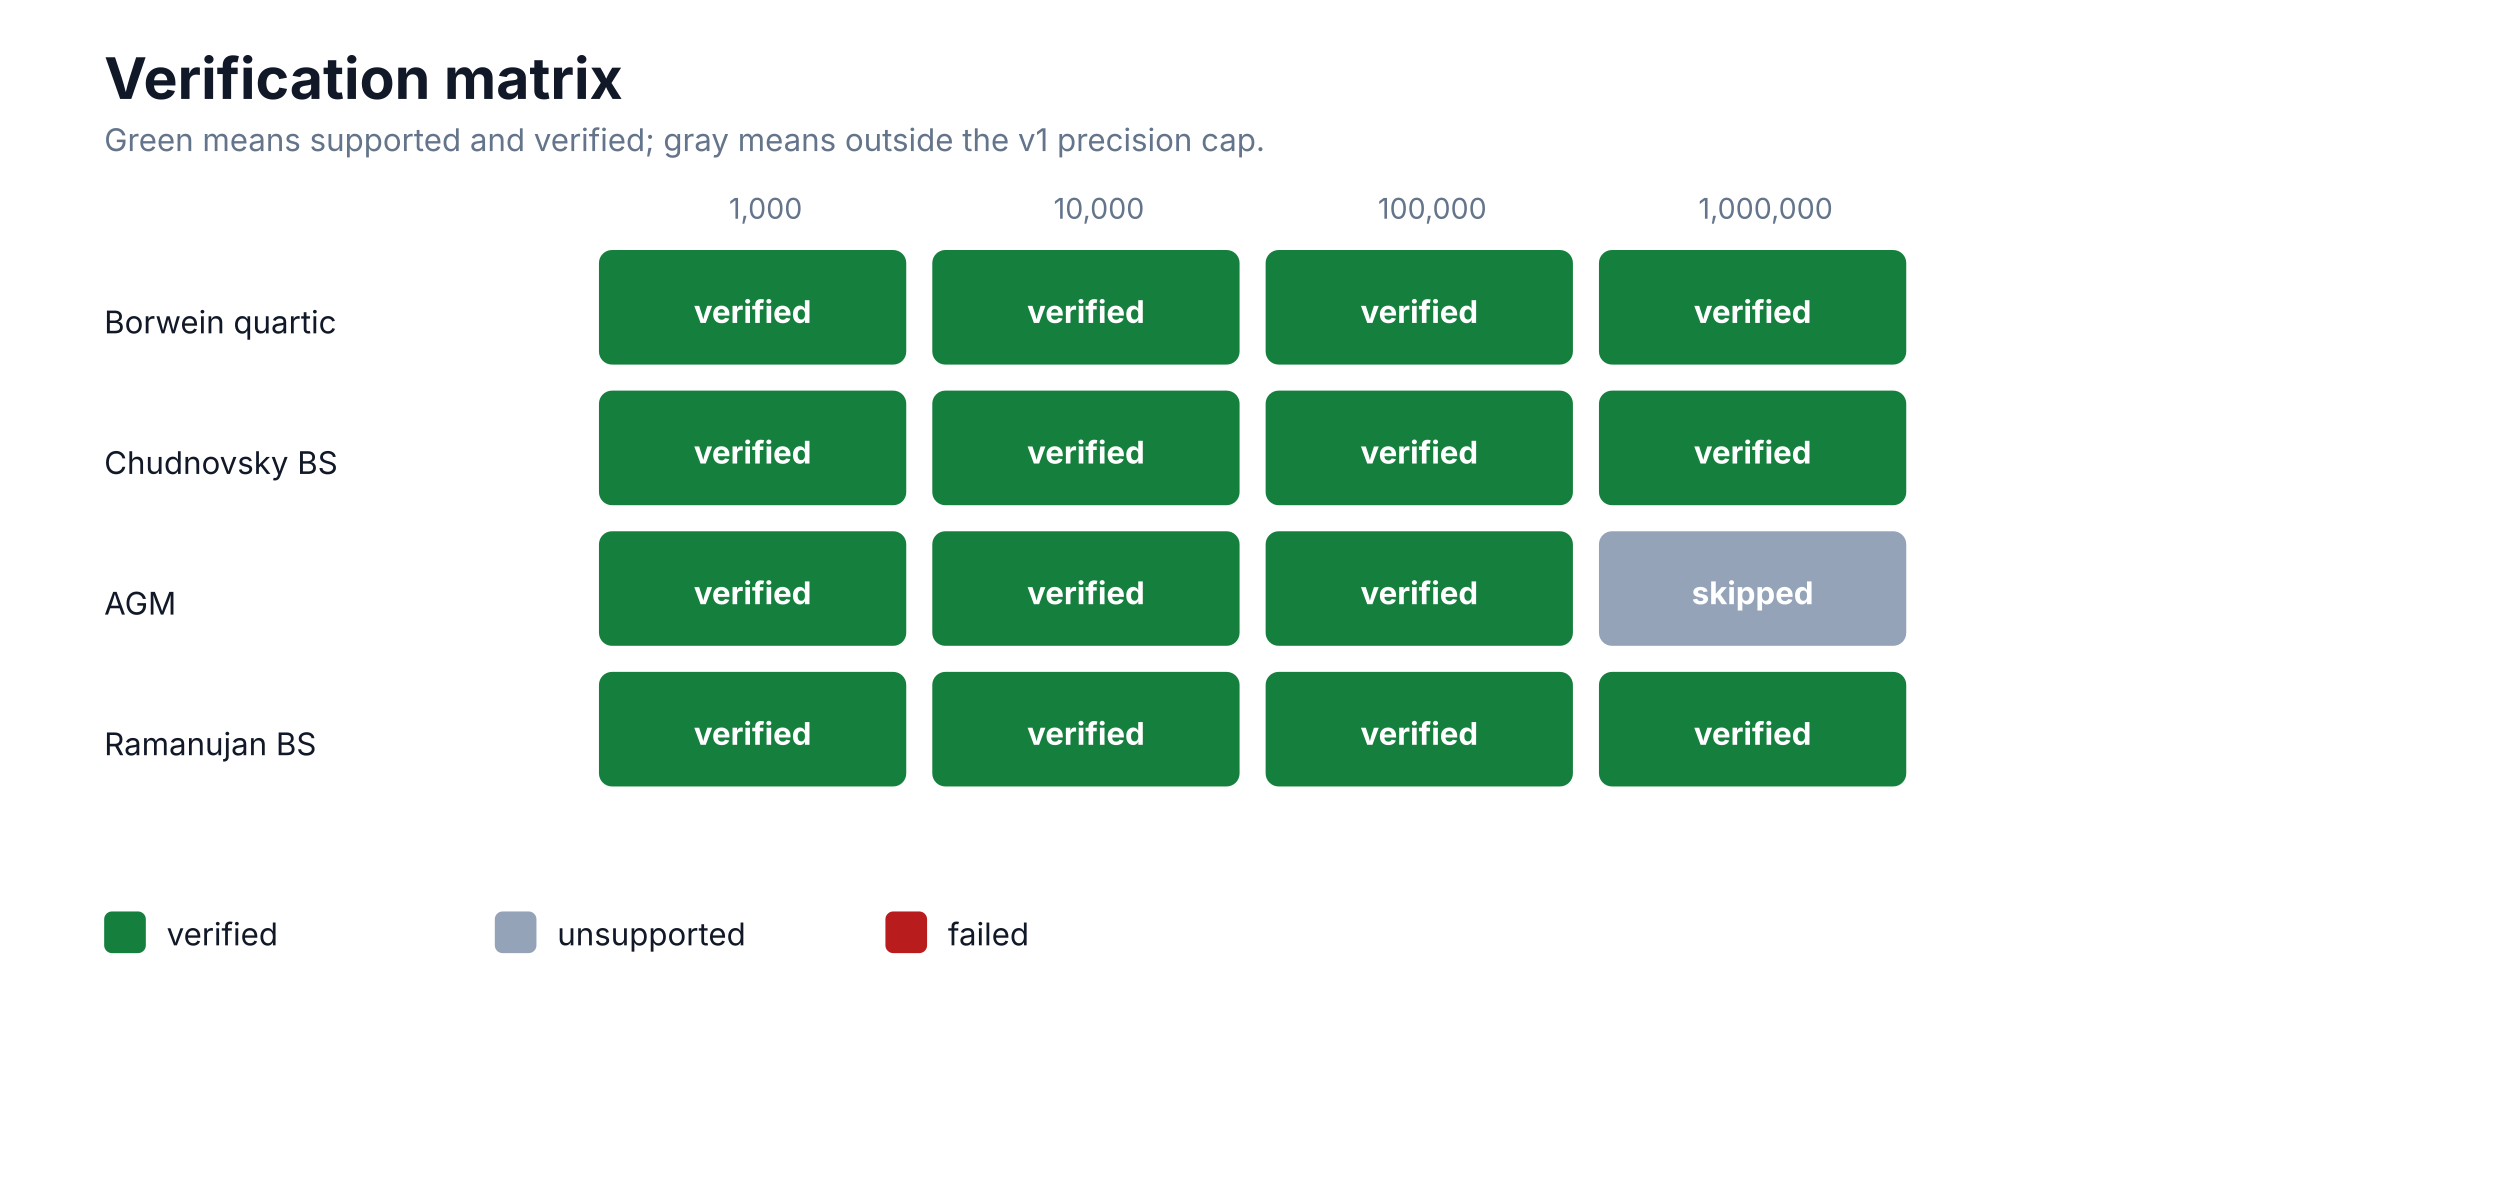
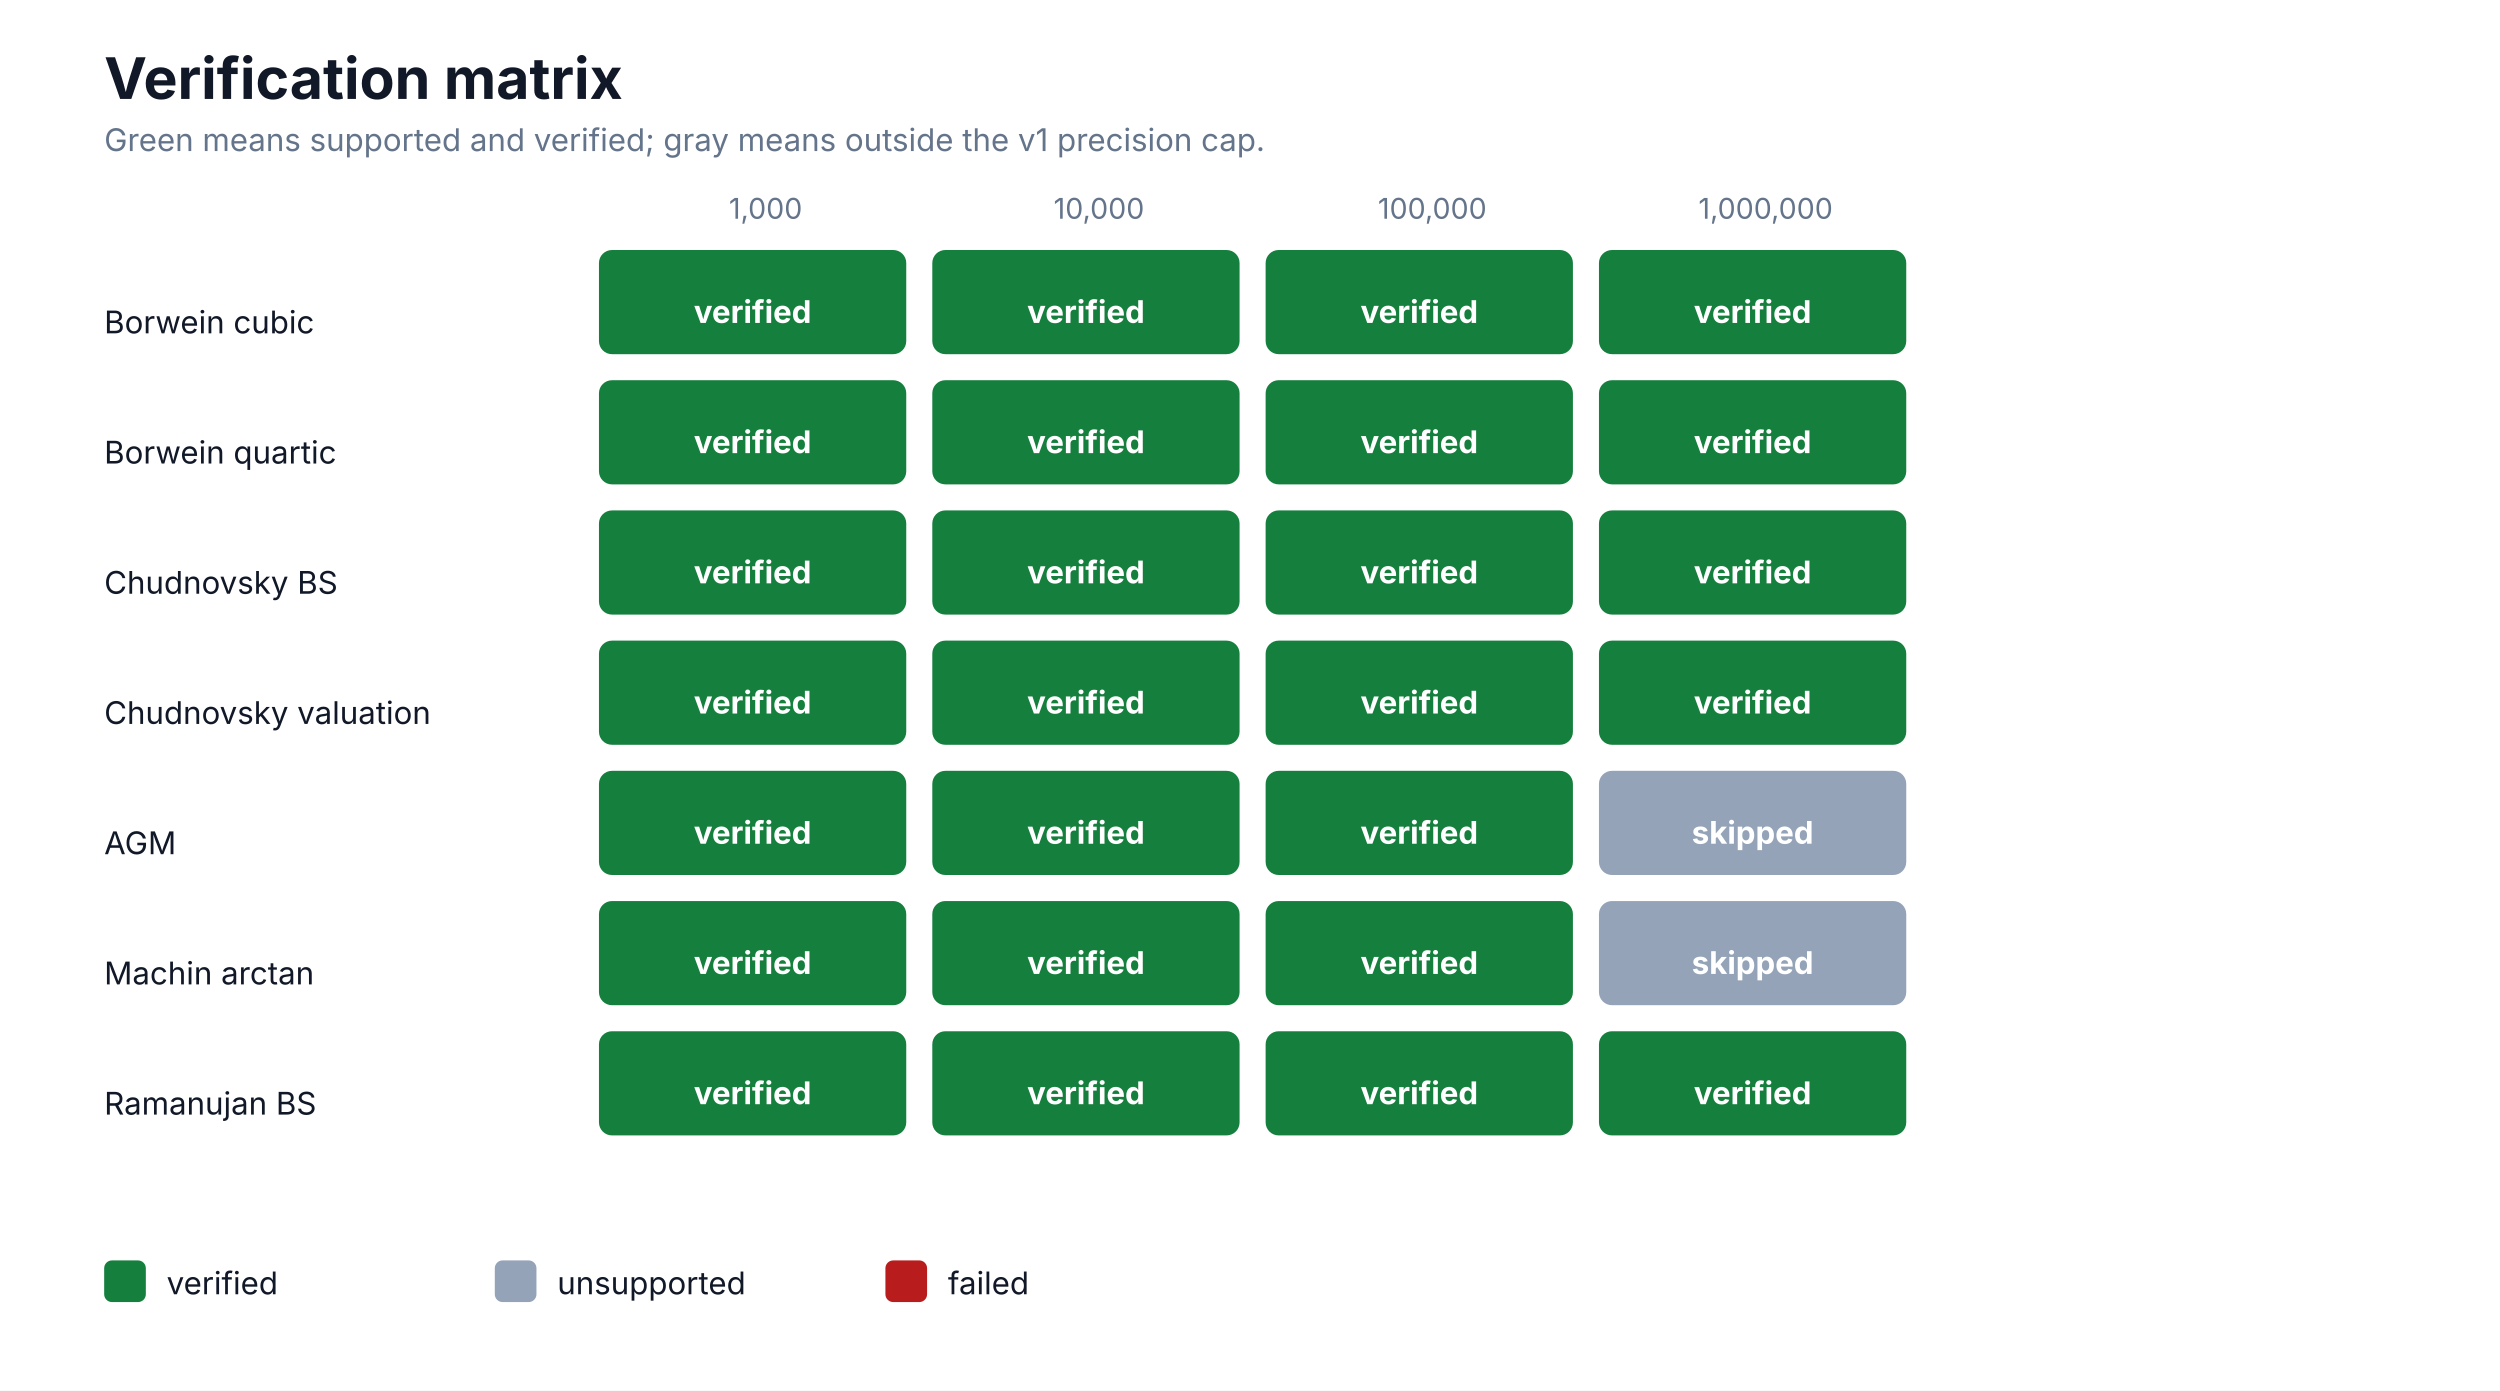
- <svg xmlns="http://www.w3.org/2000/svg" viewBox="0 0 960 460" role="img" aria-labelledby="title desc">
+ <svg xmlns="http://www.w3.org/2000/svg" viewBox="0 0 960 534" role="img" aria-labelledby="title desc">
  <style>text{font-family:-apple-system,BlinkMacSystemFont,'Segoe UI',sans-serif}.title{font-size:22px;font-weight:700;fill:#111827}.subtitle{font-size:12px;fill:#64748b}.axis{stroke:#1f2937;stroke-width:1.4}.grid{stroke:#d7dde8;stroke-width:1}.tick{font-size:11px;fill:#64748b}.label{font-size:12px;fill:#111827}.legend{font-size:12px;fill:#111827}</style>
-   <rect width="960" height="460" fill="#fff" />
+   <rect width="960" height="534" fill="#fff" />
  <text class="title" x="40" y="38">Verification matrix</text>
  <text class="subtitle" x="40" y="58">Green means supported and verified; gray means outside the v1 precision cap.</text>
  <text class="tick" x="294" y="84" text-anchor="middle">1,000</text>
  <text class="tick" x="422" y="84" text-anchor="middle">10,000</text>
  <text class="tick" x="550" y="84" text-anchor="middle">100,000</text>
  <text class="tick" x="678" y="84" text-anchor="middle">1,000,000</text>
-   <text class="label" x="40" y="128">Borwein quartic</text>
-   <rect x="230" y="96" width="118" height="44" rx="5" fill="#15803d" />
+   <text class="label" x="40" y="128">Borwein cubic</text>
+   <rect x="230" y="96" width="118" height="40" rx="5" fill="#15803d" />
  <text x="289" y="124" text-anchor="middle" font-size="12" font-weight="700" fill="#fff">verified</text>
-   <rect x="358" y="96" width="118" height="44" rx="5" fill="#15803d" />
+   <rect x="358" y="96" width="118" height="40" rx="5" fill="#15803d" />
  <text x="417" y="124" text-anchor="middle" font-size="12" font-weight="700" fill="#fff">verified</text>
-   <rect x="486" y="96" width="118" height="44" rx="5" fill="#15803d" />
+   <rect x="486" y="96" width="118" height="40" rx="5" fill="#15803d" />
  <text x="545" y="124" text-anchor="middle" font-size="12" font-weight="700" fill="#fff">verified</text>
-   <rect x="614" y="96" width="118" height="44" rx="5" fill="#15803d" />
+   <rect x="614" y="96" width="118" height="40" rx="5" fill="#15803d" />
  <text x="673" y="124" text-anchor="middle" font-size="12" font-weight="700" fill="#fff">verified</text>
-   <text class="label" x="40" y="182">Chudnovsky BS</text>
-   <rect x="230" y="150" width="118" height="44" rx="5" fill="#15803d" />
-   <text x="289" y="178" text-anchor="middle" font-size="12" font-weight="700" fill="#fff">verified</text>
-   <rect x="358" y="150" width="118" height="44" rx="5" fill="#15803d" />
-   <text x="417" y="178" text-anchor="middle" font-size="12" font-weight="700" fill="#fff">verified</text>
-   <rect x="486" y="150" width="118" height="44" rx="5" fill="#15803d" />
-   <text x="545" y="178" text-anchor="middle" font-size="12" font-weight="700" fill="#fff">verified</text>
-   <rect x="614" y="150" width="118" height="44" rx="5" fill="#15803d" />
-   <text x="673" y="178" text-anchor="middle" font-size="12" font-weight="700" fill="#fff">verified</text>
-   <text class="label" x="40" y="236">AGM</text>
-   <rect x="230" y="204" width="118" height="44" rx="5" fill="#15803d" />
-   <text x="289" y="232" text-anchor="middle" font-size="12" font-weight="700" fill="#fff">verified</text>
-   <rect x="358" y="204" width="118" height="44" rx="5" fill="#15803d" />
-   <text x="417" y="232" text-anchor="middle" font-size="12" font-weight="700" fill="#fff">verified</text>
-   <rect x="486" y="204" width="118" height="44" rx="5" fill="#15803d" />
-   <text x="545" y="232" text-anchor="middle" font-size="12" font-weight="700" fill="#fff">verified</text>
-   <rect x="614" y="204" width="118" height="44" rx="5" fill="#94a3b8" />
-   <text x="673" y="232" text-anchor="middle" font-size="12" font-weight="700" fill="#fff">skipped</text>
-   <text class="label" x="40" y="290">Ramanujan BS</text>
-   <rect x="230" y="258" width="118" height="44" rx="5" fill="#15803d" />
-   <text x="289" y="286" text-anchor="middle" font-size="12" font-weight="700" fill="#fff">verified</text>
-   <rect x="358" y="258" width="118" height="44" rx="5" fill="#15803d" />
-   <text x="417" y="286" text-anchor="middle" font-size="12" font-weight="700" fill="#fff">verified</text>
-   <rect x="486" y="258" width="118" height="44" rx="5" fill="#15803d" />
-   <text x="545" y="286" text-anchor="middle" font-size="12" font-weight="700" fill="#fff">verified</text>
-   <rect x="614" y="258" width="118" height="44" rx="5" fill="#15803d" />
-   <text x="673" y="286" text-anchor="middle" font-size="12" font-weight="700" fill="#fff">verified</text>
-   <rect x="40" y="350" width="16" height="16" rx="3" fill="#15803d" />
-   <text class="legend" x="64" y="363">verified</text>
-   <rect x="190" y="350" width="16" height="16" rx="3" fill="#94a3b8" />
-   <text class="legend" x="214" y="363">unsupported</text>
-   <rect x="340" y="350" width="16" height="16" rx="3" fill="#b91c1c" />
-   <text class="legend" x="364" y="363">failed</text>
+   <text class="label" x="40" y="178">Borwein quartic</text>
+   <rect x="230" y="146" width="118" height="40" rx="5" fill="#15803d" />
+   <text x="289" y="174" text-anchor="middle" font-size="12" font-weight="700" fill="#fff">verified</text>
+   <rect x="358" y="146" width="118" height="40" rx="5" fill="#15803d" />
+   <text x="417" y="174" text-anchor="middle" font-size="12" font-weight="700" fill="#fff">verified</text>
+   <rect x="486" y="146" width="118" height="40" rx="5" fill="#15803d" />
+   <text x="545" y="174" text-anchor="middle" font-size="12" font-weight="700" fill="#fff">verified</text>
+   <rect x="614" y="146" width="118" height="40" rx="5" fill="#15803d" />
+   <text x="673" y="174" text-anchor="middle" font-size="12" font-weight="700" fill="#fff">verified</text>
+   <text class="label" x="40" y="228">Chudnovsky BS</text>
+   <rect x="230" y="196" width="118" height="40" rx="5" fill="#15803d" />
+   <text x="289" y="224" text-anchor="middle" font-size="12" font-weight="700" fill="#fff">verified</text>
+   <rect x="358" y="196" width="118" height="40" rx="5" fill="#15803d" />
+   <text x="417" y="224" text-anchor="middle" font-size="12" font-weight="700" fill="#fff">verified</text>
+   <rect x="486" y="196" width="118" height="40" rx="5" fill="#15803d" />
+   <text x="545" y="224" text-anchor="middle" font-size="12" font-weight="700" fill="#fff">verified</text>
+   <rect x="614" y="196" width="118" height="40" rx="5" fill="#15803d" />
+   <text x="673" y="224" text-anchor="middle" font-size="12" font-weight="700" fill="#fff">verified</text>
+   <text class="label" x="40" y="278">Chudnovsky valuation</text>
+   <rect x="230" y="246" width="118" height="40" rx="5" fill="#15803d" />
+   <text x="289" y="274" text-anchor="middle" font-size="12" font-weight="700" fill="#fff">verified</text>
+   <rect x="358" y="246" width="118" height="40" rx="5" fill="#15803d" />
+   <text x="417" y="274" text-anchor="middle" font-size="12" font-weight="700" fill="#fff">verified</text>
+   <rect x="486" y="246" width="118" height="40" rx="5" fill="#15803d" />
+   <text x="545" y="274" text-anchor="middle" font-size="12" font-weight="700" fill="#fff">verified</text>
+   <rect x="614" y="246" width="118" height="40" rx="5" fill="#15803d" />
+   <text x="673" y="274" text-anchor="middle" font-size="12" font-weight="700" fill="#fff">verified</text>
+   <text class="label" x="40" y="328">AGM</text>
+   <rect x="230" y="296" width="118" height="40" rx="5" fill="#15803d" />
+   <text x="289" y="324" text-anchor="middle" font-size="12" font-weight="700" fill="#fff">verified</text>
+   <rect x="358" y="296" width="118" height="40" rx="5" fill="#15803d" />
+   <text x="417" y="324" text-anchor="middle" font-size="12" font-weight="700" fill="#fff">verified</text>
+   <rect x="486" y="296" width="118" height="40" rx="5" fill="#15803d" />
+   <text x="545" y="324" text-anchor="middle" font-size="12" font-weight="700" fill="#fff">verified</text>
+   <rect x="614" y="296" width="118" height="40" rx="5" fill="#94a3b8" />
+   <text x="673" y="324" text-anchor="middle" font-size="12" font-weight="700" fill="#fff">skipped</text>
+   <text class="label" x="40" y="378">Machin arctan</text>
+   <rect x="230" y="346" width="118" height="40" rx="5" fill="#15803d" />
+   <text x="289" y="374" text-anchor="middle" font-size="12" font-weight="700" fill="#fff">verified</text>
+   <rect x="358" y="346" width="118" height="40" rx="5" fill="#15803d" />
+   <text x="417" y="374" text-anchor="middle" font-size="12" font-weight="700" fill="#fff">verified</text>
+   <rect x="486" y="346" width="118" height="40" rx="5" fill="#15803d" />
+   <text x="545" y="374" text-anchor="middle" font-size="12" font-weight="700" fill="#fff">verified</text>
+   <rect x="614" y="346" width="118" height="40" rx="5" fill="#94a3b8" />
+   <text x="673" y="374" text-anchor="middle" font-size="12" font-weight="700" fill="#fff">skipped</text>
+   <text class="label" x="40" y="428">Ramanujan BS</text>
+   <rect x="230" y="396" width="118" height="40" rx="5" fill="#15803d" />
+   <text x="289" y="424" text-anchor="middle" font-size="12" font-weight="700" fill="#fff">verified</text>
+   <rect x="358" y="396" width="118" height="40" rx="5" fill="#15803d" />
+   <text x="417" y="424" text-anchor="middle" font-size="12" font-weight="700" fill="#fff">verified</text>
+   <rect x="486" y="396" width="118" height="40" rx="5" fill="#15803d" />
+   <text x="545" y="424" text-anchor="middle" font-size="12" font-weight="700" fill="#fff">verified</text>
+   <rect x="614" y="396" width="118" height="40" rx="5" fill="#15803d" />
+   <text x="673" y="424" text-anchor="middle" font-size="12" font-weight="700" fill="#fff">verified</text>
+   <rect x="40" y="484" width="16" height="16" rx="3" fill="#15803d" />
+   <text class="legend" x="64" y="497">verified</text>
+   <rect x="190" y="484" width="16" height="16" rx="3" fill="#94a3b8" />
+   <text class="legend" x="214" y="497">unsupported</text>
+   <rect x="340" y="484" width="16" height="16" rx="3" fill="#b91c1c" />
+   <text class="legend" x="364" y="497">failed</text>
</svg>
